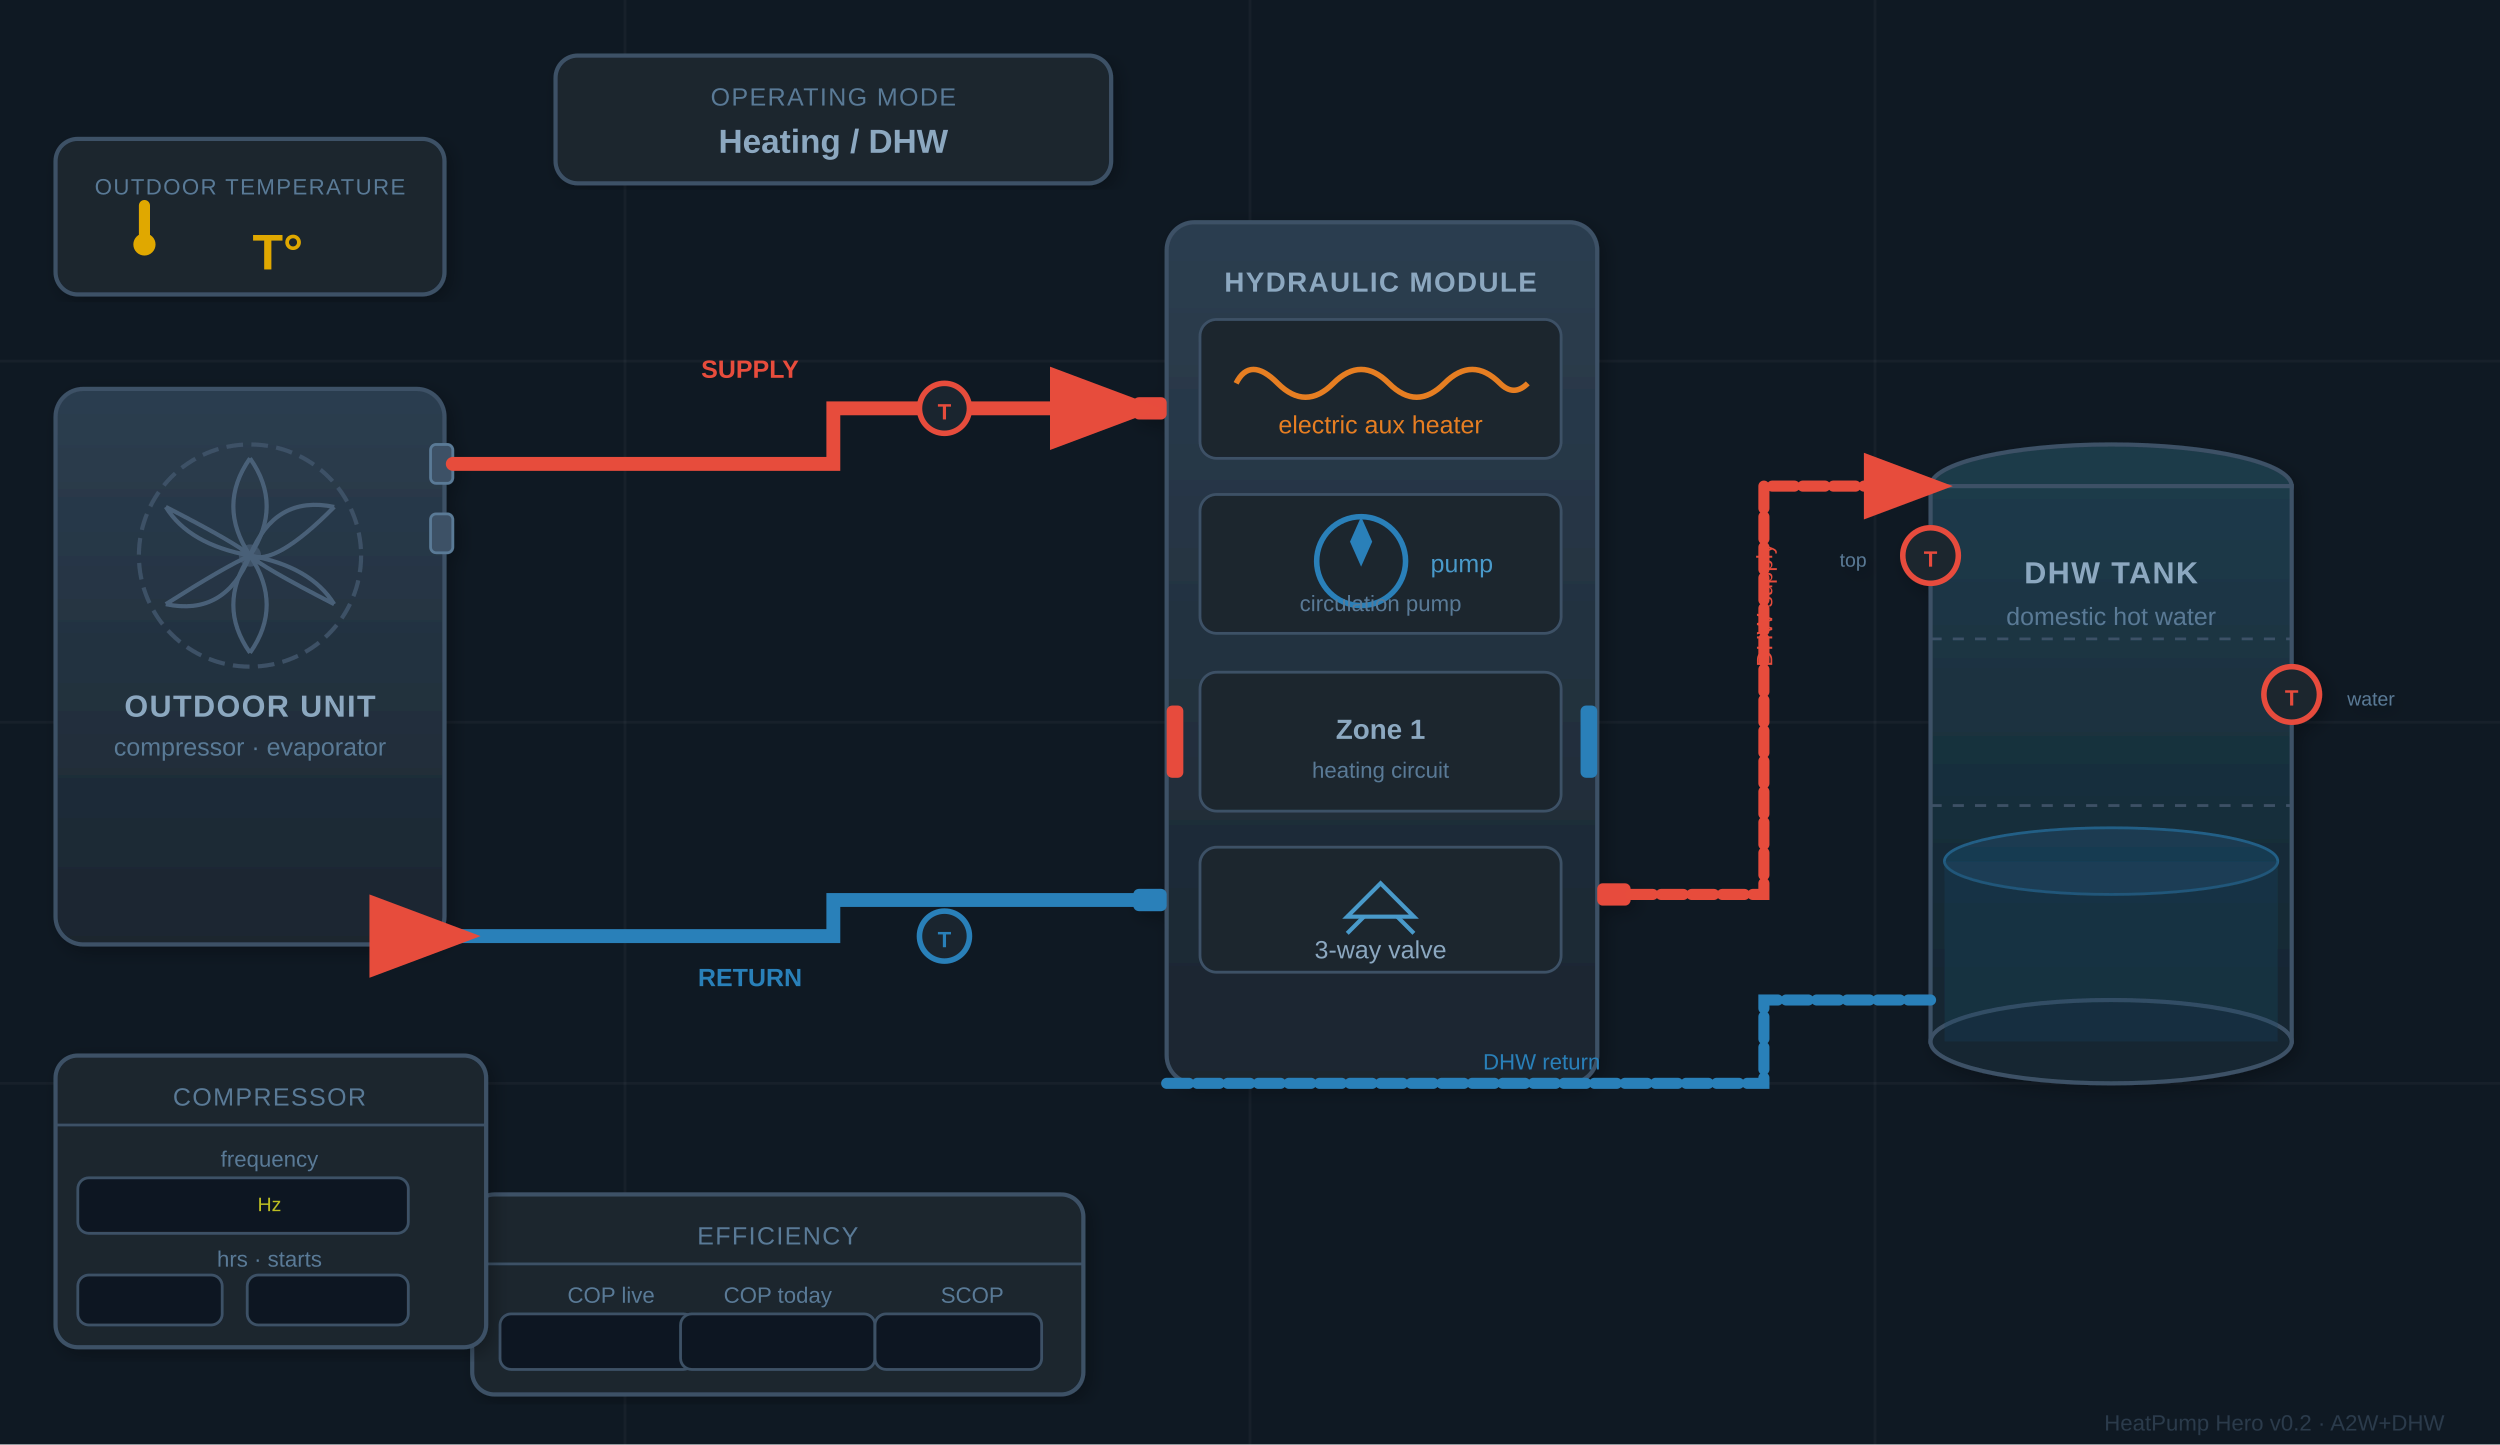
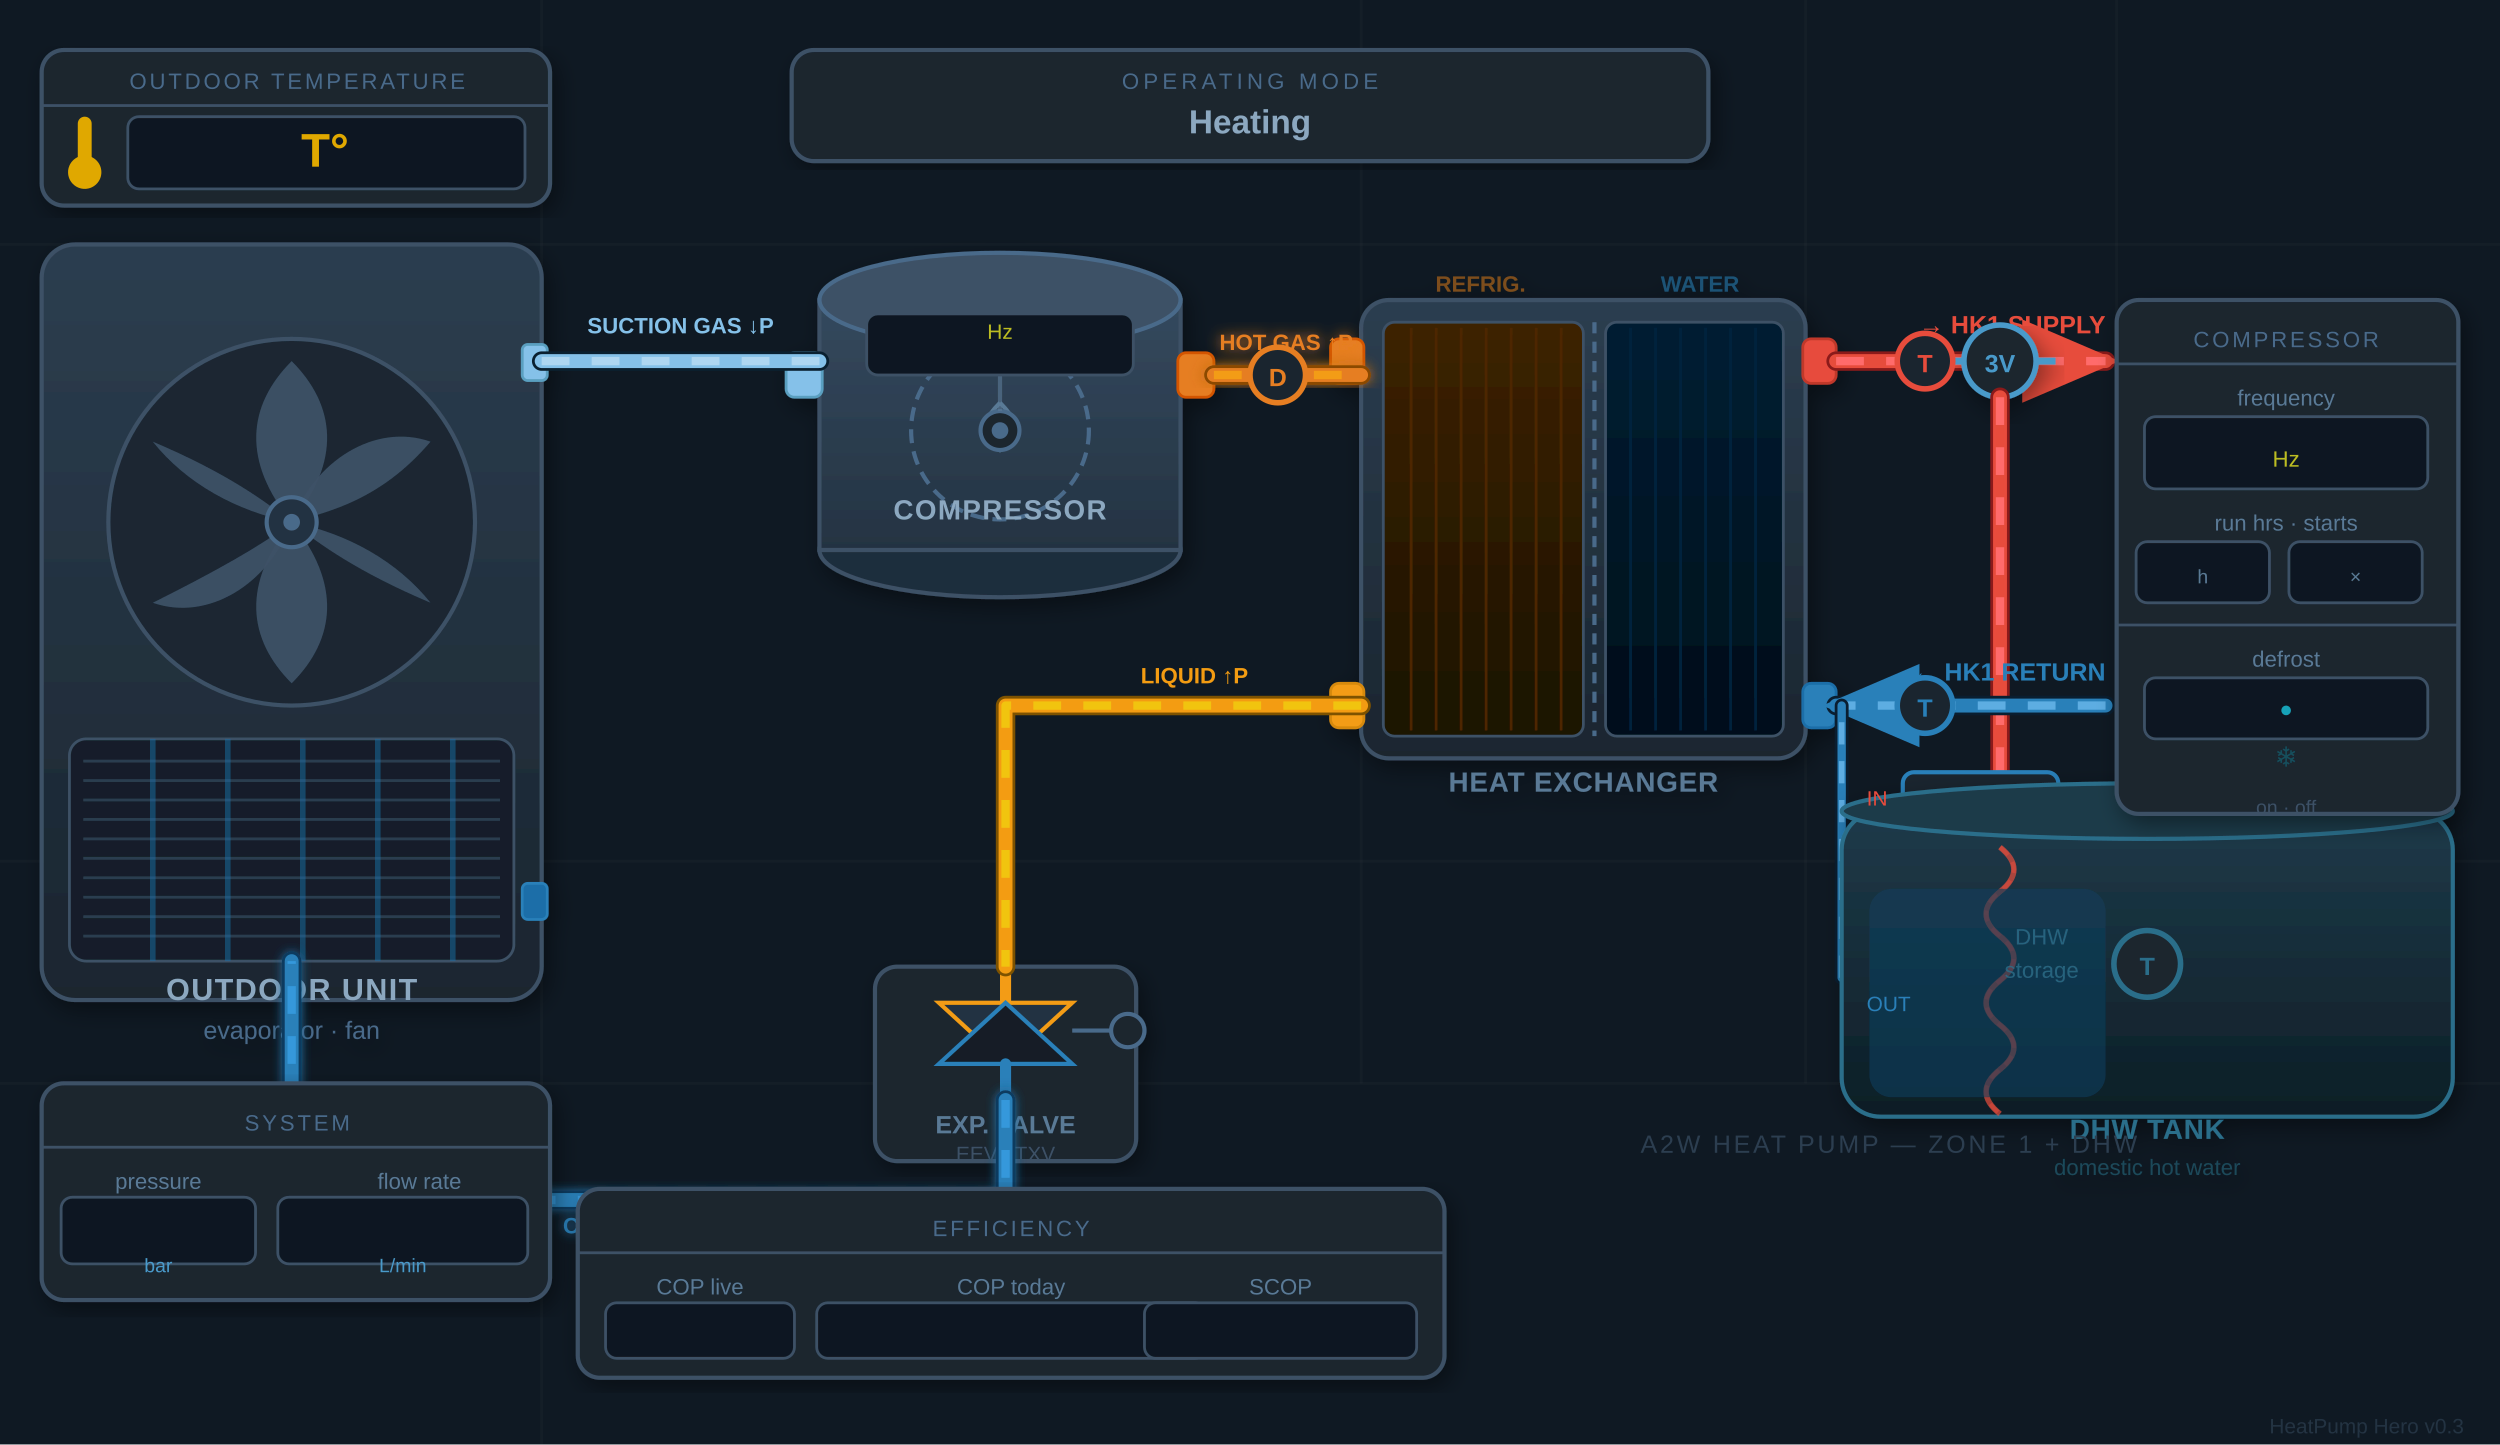
<svg xmlns="http://www.w3.org/2000/svg" viewBox="0 0 900 520" font-family="'Segoe UI', Arial, sans-serif">
  <defs>
-     <linearGradient id="grad-hot" x1="0" y1="0" x2="1" y2="0">
-       <stop offset="0%" stop-color="#c0392b" />
-       <stop offset="100%" stop-color="#e74c3c" />
-     </linearGradient>
-     <linearGradient id="grad-cold" x1="0" y1="0" x2="1" y2="0">
-       <stop offset="0%" stop-color="#1a6ea8" />
-       <stop offset="100%" stop-color="#2980b9" />
-     </linearGradient>
-     <linearGradient id="grad-unit" x1="0" y1="0" x2="0" y2="1">
+     <linearGradient id="g-dark" x1="0" y1="0" x2="0" y2="1">
      <stop offset="0%" stop-color="#2c3e50" />
      <stop offset="100%" stop-color="#1a252f" />
    </linearGradient>
-     <linearGradient id="grad-tank" x1="0" y1="0" x2="0" y2="1">
+     <linearGradient id="g-darker" x1="0" y1="0" x2="0" y2="1">
+       <stop offset="0%" stop-color="#1e2d3d" />
+       <stop offset="100%" stop-color="#131e27" />
+     </linearGradient>
+     <linearGradient id="g-comp" x1="0" y1="0" x2="0" y2="1">
+       <stop offset="0%" stop-color="#34495e" />
+       <stop offset="100%" stop-color="#243342" />
+     </linearGradient>
+     <linearGradient id="g-hx-refrig" x1="0" y1="0" x2="0" y2="1">
+       <stop offset="0%" stop-color="#3d2200" />
+       <stop offset="100%" stop-color="#1a1200" />
+     </linearGradient>
+     <linearGradient id="g-hx-water" x1="0" y1="0" x2="0" y2="1">
+       <stop offset="0%" stop-color="#001e33" />
+       <stop offset="100%" stop-color="#000e1a" />
+     </linearGradient>
+     <linearGradient id="g-dhw-tank" x1="0" y1="0" x2="0" y2="1">
      <stop offset="0%" stop-color="#1e3a4a" />
-       <stop offset="100%" stop-color="#142530" />
-     </linearGradient>
-     <filter id="shadow" x="-5%" y="-5%" width="110%" height="110%">
-       <feDropShadow dx="2" dy="2" stdDeviation="3" flood-color="#00000044" />
+       <stop offset="100%" stop-color="#0d1e26" />
+     </linearGradient>
+     <filter id="shadow" x="-8%" y="-8%" width="116%" height="116%">
+       <feDropShadow dx="2" dy="3" stdDeviation="4" flood-color="#00000066" />
    </filter>
-     <marker id="arrow-hot" markerWidth="8" markerHeight="8" refX="6" refY="3" orient="auto">
-       <path d="M0,0 L0,6 L8,3 z" fill="#e74c3c" />
-     </marker>
-     <marker id="arrow-cold" markerWidth="8" markerHeight="8" refX="6" refY="3" orient="auto">
-       <path d="M0,0 L0,6 L8,3 z" fill="#2980b9" />
-     </marker>
-     <marker id="arrow-hot-l" markerWidth="8" markerHeight="8" refX="2" refY="3" orient="auto-start-reverse">
-       <path d="M8,0 L8,6 L0,3 z" fill="#e74c3c" />
+     <filter id="glow-hot" x="-30%" y="-30%" width="160%" height="160%">
+       <feGaussianBlur in="SourceGraphic" stdDeviation="2.5" result="b" />
+       <feMerge>
+         <feMergeNode in="b" />
+         <feMergeNode in="SourceGraphic" />
+       </feMerge>
+     </filter>
+     <filter id="glow-cold" x="-30%" y="-30%" width="160%" height="160%">
+       <feGaussianBlur in="SourceGraphic" stdDeviation="2" result="b" />
+       <feMerge>
+         <feMergeNode in="b" />
+         <feMergeNode in="SourceGraphic" />
+       </feMerge>
+     </filter>
+     <marker id="m-discharge" markerWidth="7" markerHeight="7" refX="6" refY="3" orient="auto">
+       <path d="M0,0 L0,6 L7,3 z" fill="#e67e22" />
+     </marker>
+     <marker id="m-liquid" markerWidth="7" markerHeight="7" refX="6" refY="3" orient="auto">
+       <path d="M0,0 L0,6 L7,3 z" fill="#f39c12" />
+     </marker>
+     <marker id="m-cold" markerWidth="7" markerHeight="7" refX="6" refY="3" orient="auto">
+       <path d="M0,0 L0,6 L7,3 z" fill="#2980b9" />
+     </marker>
+     <marker id="m-suction" markerWidth="7" markerHeight="7" refX="6" refY="3" orient="auto">
+       <path d="M0,0 L0,6 L7,3 z" fill="#85c1e9" />
+     </marker>
+     <marker id="m-supply" markerWidth="7" markerHeight="7" refX="6" refY="3" orient="auto">
+       <path d="M0,0 L0,6 L7,3 z" fill="#e74c3c" />
+     </marker>
+     <marker id="m-return" markerWidth="7" markerHeight="7" refX="6" refY="3" orient="auto">
+       <path d="M0,0 L0,6 L7,3 z" fill="#2980b9" />
    </marker>
  </defs>
  <rect width="900" height="520" fill="#0f1923" />
-   <g stroke="#ffffff08" stroke-width="1">
-     <line x1="0" y1="130" x2="900" y2="130" />
-     <line x1="0" y1="260" x2="900" y2="260" />
+   <g stroke="#ffffff05" stroke-width="1">
+     <line x1="0" y1="88" x2="900" y2="88" />
+     <line x1="0" y1="310" x2="900" y2="310" />
    <line x1="0" y1="390" x2="900" y2="390" />
-     <line x1="225" y1="0" x2="225" y2="520" />
-     <line x1="450" y1="0" x2="450" y2="520" />
-     <line x1="675" y1="0" x2="675" y2="520" />
+     <line x1="195" y1="0" x2="195" y2="520" />
+     <line x1="490" y1="0" x2="490" y2="390" />
+     <line x1="650" y1="0" x2="650" y2="390" />
+     <line x1="762" y1="0" x2="762" y2="310" />
+   </g>
+   <g filter="url(#shadow)">
+     <rect x="285" y="18" width="330" height="40" rx="8" fill="#1a252f" stroke="#3d5166" stroke-width="1.5" />
+     <text x="450" y="32" text-anchor="middle" fill="#4a6a8a" font-size="8" letter-spacing="1.5">OPERATING MODE</text>
+     <rect x="305" y="36" width="290" height="16" rx="3" fill="transparent" id="hotspot-mode" data-hotspot-x="450" data-hotspot-y="44" />
+     <text x="450" y="48" text-anchor="middle" fill="#8ca8c0" font-size="12" font-weight="600">Heating</text>
+   </g>
+   <g filter="url(#shadow)">
+     <rect x="15" y="18" width="183" height="56" rx="8" fill="#1a252f" stroke="#3d5166" stroke-width="1.5" />
+     <text x="107" y="32" text-anchor="middle" fill="#4a6a8a" font-size="8" letter-spacing="1">OUTDOOR TEMPERATURE</text>
+     <line x1="15" y1="38" x2="198" y2="38" stroke="#3d5166" stroke-width="1" />
+     <rect x="28" y="42" width="5" height="17" rx="2.5" fill="#e0a800" />
+     <circle cx="30.5" cy="62" r="6" fill="#e0a800" />
+     <rect x="46" y="42" width="143" height="26" rx="4" fill="#0f1923" stroke="#3d5166" stroke-width="1" id="hotspot-outdoor-temp" data-hotspot-x="117" data-hotspot-y="55" />
+     <text x="117" y="60" text-anchor="middle" fill="#e0a800" font-size="17" font-weight="700">T°</text>
  </g>
  <g id="outdoor-unit" filter="url(#shadow)">
-     <rect x="20" y="140" width="140" height="200" rx="10" fill="url(#grad-unit)" stroke="#3d5166" stroke-width="1.5" />
-     <circle cx="90" cy="200" r="40" fill="none" stroke="#3d5166" stroke-width="1.5" stroke-dasharray="6,3" />
-     <circle cx="90" cy="200" r="4" fill="#3d5166" />
-     <g transform="translate(90,200)" stroke="#4a6178" stroke-width="1.5" fill="none">
-       <path d="M0,-35 Q12,-18 0,0 Q-12,-18 0,-35" />
-       <path d="M30.3,-17.5 Q9,4 0,0 Q9,-22 30.3,-17.5" />
-       <path d="M30.3,17.5 Q4,4 0,0 Q22,4 30.3,17.5" />
-       <path d="M0,35 Q-12,18 0,0 Q12,18 0,35" />
-       <path d="M-30.3,17.5 Q-9,4 0,0 Q-9,22 -30.3,17.5" />
-       <path d="M-30.3,-17.5 Q-4,-4 0,0 Q-22,-4 -30.3,-17.5" />
-     </g>
-     <text x="90" y="258" text-anchor="middle" fill="#8ca8c0" font-size="11" font-weight="600" letter-spacing="0.5">OUTDOOR UNIT</text>
-     <text x="90" y="272" text-anchor="middle" fill="#5a7a96" font-size="9">compressor · evaporator</text>
-     <rect x="155" y="160" width="8" height="14" rx="2" fill="#3d5166" stroke="#5a7a96" stroke-width="1" />
-     <rect x="155" y="185" width="8" height="14" rx="2" fill="#3d5166" stroke="#5a7a96" stroke-width="1" />
-   </g>
-   <g id="hydraulic-module" filter="url(#shadow)">
-     <rect x="420" y="80" width="155" height="310" rx="10" fill="url(#grad-unit)" stroke="#3d5166" stroke-width="1.5" />
-     <text x="497" y="105" text-anchor="middle" fill="#8ca8c0" font-size="10" font-weight="600" letter-spacing="0.5">HYDRAULIC MODULE</text>
-     <rect x="432" y="115" width="130" height="50" rx="6" fill="#1a252f" stroke="#3d5166" stroke-width="1" />
-     <path d="M 445 138 Q 450 128 460 138 Q 470 148 480 138 Q 490 128 500 138 Q 510 148 520 138 Q 530 128 540 138 Q 545 143 550 138" fill="none" stroke="#e67e22" stroke-width="2" />
-     <text x="497" y="156" text-anchor="middle" fill="#e67e22" font-size="9" id="hotspot-aux-heater" data-hotspot-x="497" data-hotspot-y="130">electric aux heater</text>
-     <rect x="432" y="178" width="130" height="50" rx="6" fill="#1a252f" stroke="#3d5166" stroke-width="1" />
-     <circle cx="490" cy="202" r="16" fill="none" stroke="#2980b9" stroke-width="2" />
-     <path d="M 490 186 L 494 195 L 490 204 L 486 195 Z" fill="#2980b9" />
-     <text x="515" y="206" fill="#4a9aca" font-size="9">pump</text>
-     <text x="497" y="220" text-anchor="middle" fill="#5a7a96" font-size="8">circulation pump</text>
-     <rect x="432" y="242" width="130" height="50" rx="6" fill="#1a252f" stroke="#3d5166" stroke-width="1" />
-     <text x="497" y="266" text-anchor="middle" fill="#8ca8c0" font-size="10" font-weight="600">Zone 1</text>
-     <text x="497" y="280" text-anchor="middle" fill="#5a7a96" font-size="8">heating circuit</text>
-     <rect x="420" y="254" width="6" height="26" rx="2" fill="#e74c3c" />
-     <rect x="569" y="254" width="6" height="26" rx="2" fill="#2980b9" />
-     <rect x="432" y="305" width="130" height="45" rx="6" fill="#1a252f" stroke="#3d5166" stroke-width="1" />
-     <polygon points="485,330 497,318 509,330" fill="none" stroke="#4a9aca" stroke-width="1.5" id="hotspot-three-way-valve" data-hotspot-x="497" data-hotspot-y="325" />
-     <line x1="491" y1="330" x2="485" y2="336" stroke="#4a9aca" stroke-width="1.5" />
-     <line x1="503" y1="330" x2="509" y2="336" stroke="#4a9aca" stroke-width="1.5" />
-     <text x="497" y="345" text-anchor="middle" fill="#8ca8c0" font-size="9">3-way valve</text>
-     <rect x="408" y="143" width="12" height="8" rx="2" fill="#e74c3c" id="hotspot-supply" data-hotspot-x="414" data-hotspot-y="147" />
-     <rect x="408" y="320" width="12" height="8" rx="2" fill="#2980b9" id="hotspot-return" data-hotspot-x="414" data-hotspot-y="324" />
-     <rect x="575" y="318" width="12" height="8" rx="2" fill="#e74c3c" id="hotspot-dhw-port" data-hotspot-x="581" data-hotspot-y="322" />
-   </g>
-   <path d="M 163 167 H 300 V 147 H 408" fill="none" stroke="#e74c3c" stroke-width="5" stroke-linecap="round" marker-end="url(#arrow-hot)" />
-   <path d="M 408 324 H 300 V 337 H 163" fill="none" stroke="#2980b9" stroke-width="5" stroke-linecap="round" marker-end="url(#arrow-hot-l)" />
-   <text x="270" y="136" text-anchor="middle" fill="#e74c3c" font-size="9" font-weight="600">SUPPLY</text>
-   <text x="270" y="355" text-anchor="middle" fill="#2980b9" font-size="9" font-weight="600">RETURN</text>
-   <circle cx="340" cy="147" r="9" fill="#1a252f" stroke="#e74c3c" stroke-width="2" id="hotspot-supply-temp" data-hotspot-x="340" data-hotspot-y="147" />
-   <text x="340" y="151" text-anchor="middle" fill="#e74c3c" font-size="8" font-weight="700">T</text>
-   <circle cx="340" cy="337" r="9" fill="#1a252f" stroke="#2980b9" stroke-width="2" id="hotspot-return-temp" data-hotspot-x="340" data-hotspot-y="337" />
-   <text x="340" y="341" text-anchor="middle" fill="#2980b9" font-size="8" font-weight="700">T</text>
+     <rect x="15" y="88" width="180" height="272" rx="12" fill="url(#g-dark)" stroke="#3d5166" stroke-width="1.5" />
+     <circle cx="105" cy="188" r="66" fill="#1a2733" stroke="#3d5166" stroke-width="1.5" />
+     <g transform="translate(105,188)">
+       <g>
+         <animateTransform attributeName="transform" type="rotate" from="0" to="360" dur="5s" repeatCount="indefinite" additive="sum" />
+         <path d="M0,-58 C16,-42 18,-22 0,0 C-18,-22 -16,-42 0,-58" fill="#3d5166" opacity="0.95" />
+         <path d="M50,-29 C32,-8 14,-4 0,0 C8,-22 30,-36 50,-29" fill="#3d5166" opacity="0.95" />
+         <path d="M50,29 C24,18 10,8 0,0 C20,4 38,14 50,29" fill="#3d5166" opacity="0.95" />
+         <path d="M0,58 C-16,42 -18,22 0,0 C18,22 16,42 0,58" fill="#3d5166" opacity="0.95" />
+         <path d="M-50,29 C-28,18 -10,8 0,0 C-8,22 -30,36 -50,29" fill="#3d5166" opacity="0.95" />
+         <path d="M-50,-29 C-24,-18 -10,-8 0,0 C-20,-4 -38,-14 -50,-29" fill="#3d5166" opacity="0.95" />
+       </g>
+       <circle r="9" fill="#243342" stroke="#4a6a8a" stroke-width="1.5" />
+       <circle r="3" fill="#4a6a8a" />
+     </g>
+     <rect x="25" y="266" width="160" height="80" rx="6" fill="#141f29" stroke="#3d5166" stroke-width="1" />
+     <g stroke="#2c3e50" stroke-width="1">
+       <line x1="30" y1="274" x2="180" y2="274" />
+       <line x1="30" y1="281" x2="180" y2="281" />
+       <line x1="30" y1="288" x2="180" y2="288" />
+       <line x1="30" y1="295" x2="180" y2="295" />
+       <line x1="30" y1="302" x2="180" y2="302" />
+       <line x1="30" y1="309" x2="180" y2="309" />
+       <line x1="30" y1="316" x2="180" y2="316" />
+       <line x1="30" y1="323" x2="180" y2="323" />
+       <line x1="30" y1="330" x2="180" y2="330" />
+       <line x1="30" y1="337" x2="180" y2="337" />
+     </g>
+     <g stroke="#1a6ea8" stroke-width="2" opacity="0.5">
+       <line x1="55" y1="266" x2="55" y2="346" />
+       <line x1="82" y1="266" x2="82" y2="346" />
+       <line x1="109" y1="266" x2="109" y2="346" />
+       <line x1="136" y1="266" x2="136" y2="346" />
+       <line x1="163" y1="266" x2="163" y2="346" />
+     </g>
+     <rect x="188" y="124" width="9" height="13" rx="2" fill="#85c1e9" stroke="#5a9fc0" stroke-width="1" />
+     <rect x="188" y="318" width="9" height="13" rx="2" fill="#1a6ea8" stroke="#2980b9" stroke-width="1" />
+     <text x="105" y="360" text-anchor="middle" fill="#8ca8c0" font-size="11" font-weight="600" letter-spacing="0.5">OUTDOOR UNIT</text>
+     <text x="105" y="374" text-anchor="middle" fill="#4a6a8a" font-size="9">evaporator · fan</text>
+   </g>
+   <g id="compressor" filter="url(#shadow)">
+     <ellipse cx="360" cy="198" rx="65" ry="17" fill="#1e2d3d" stroke="#3d5166" stroke-width="1.5" />
+     <rect x="295" y="108" width="130" height="90" fill="url(#g-comp)" stroke="#3d5166" stroke-width="1.5" />
+     <ellipse cx="360" cy="108" rx="65" ry="17" fill="#3d5166" stroke="#4a6a8a" stroke-width="1.5" />
+     <ellipse cx="360" cy="155" rx="32" ry="32" fill="none" stroke="#4a6a8a" stroke-width="1.5" stroke-dasharray="5 3" />
+     <path d="M360,145 C365,150 368,155 360,162 C352,155 355,150 360,145" fill="none" stroke="#5a7a96" stroke-width="1.5" />
+     <circle cx="360" cy="155" r="7" fill="#1a252f" stroke="#4a6a8a" stroke-width="1.5" />
+     <circle cx="360" cy="155" r="3" fill="#4a6a8a" />
+     <line x1="360" y1="148" x2="360" y2="130" stroke="#5a7a96" stroke-width="1.5" opacity="0.6">
+       <animate attributeName="y2" values="130;136;130" dur="0.4s" repeatCount="indefinite" />
+     </line>
+     <rect x="283" y="127" width="13" height="16" rx="3" fill="#85c1e9" stroke="#5a9fc0" stroke-width="1" />
+     <rect x="424" y="127" width="13" height="16" rx="3" fill="#e67e22" stroke="#d35400" stroke-width="1" />
+     <rect x="312" y="113" width="96" height="22" rx="4" fill="#0f1923" stroke="#3d5166" stroke-width="1" id="hotspot-compressor-freq" data-hotspot-x="360" data-hotspot-y="124" />
+     <text x="360" y="122" text-anchor="middle" fill="#bcbd22" font-size="7.5">Hz</text>
+     <text x="360" y="187" text-anchor="middle" fill="#8ca8c0" font-size="10" font-weight="600" letter-spacing="0.5">COMPRESSOR</text>
+   </g>
+   <g id="condenser" filter="url(#shadow)">
+     <rect x="490" y="108" width="160" height="165" rx="10" fill="url(#g-dark)" stroke="#3d5166" stroke-width="1.5" />
+     <rect x="498" y="116" width="72" height="149" rx="4" fill="url(#g-hx-refrig)" stroke="#3d5166" stroke-width="1" />
+     <g stroke="#4d2800" stroke-width="1">
+       <line x1="508" y1="118" x2="508" y2="263" />
+       <line x1="517" y1="118" x2="517" y2="263" />
+       <line x1="526" y1="118" x2="526" y2="263" />
+       <line x1="535" y1="118" x2="535" y2="263" />
+       <line x1="544" y1="118" x2="544" y2="263" />
+       <line x1="553" y1="118" x2="553" y2="263" />
+       <line x1="562" y1="118" x2="562" y2="263" />
+     </g>
+     <line x1="574" y1="116" x2="574" y2="265" stroke="#4a6a8a" stroke-width="1.5" stroke-dasharray="4 3" />
+     <rect x="578" y="116" width="64" height="149" rx="4" fill="url(#g-hx-water)" stroke="#3d5166" stroke-width="1" />
+     <g stroke="#00223d" stroke-width="1">
+       <line x1="587" y1="118" x2="587" y2="263" />
+       <line x1="596" y1="118" x2="596" y2="263" />
+       <line x1="605" y1="118" x2="605" y2="263" />
+       <line x1="614" y1="118" x2="614" y2="263" />
+       <line x1="623" y1="118" x2="623" y2="263" />
+       <line x1="632" y1="118" x2="632" y2="263" />
+     </g>
+     <text x="533" y="105" text-anchor="middle" fill="#7d4e1a" font-size="8" font-weight="600">REFRIG.</text>
+     <text x="612" y="105" text-anchor="middle" fill="#1a5276" font-size="8" font-weight="600">WATER</text>
+     <rect x="479" y="122" width="12" height="16" rx="3" fill="#e67e22" stroke="#d35400" stroke-width="1" />
+     <rect x="479" y="246" width="12" height="16" rx="3" fill="#f39c12" stroke="#d68910" stroke-width="1" />
+     <rect x="649" y="122" width="12" height="16" rx="3" fill="#e74c3c" stroke="#c0392b" stroke-width="1" />
+     <rect x="649" y="246" width="12" height="16" rx="3" fill="#2980b9" stroke="#1a6ea8" stroke-width="1" />
+     <text x="570" y="285" text-anchor="middle" fill="#5a7a96" font-size="10" font-weight="600" letter-spacing="0.3">HEAT EXCHANGER</text>
+   </g>
+   <g id="expansion-valve" filter="url(#shadow)">
+     <rect x="315" y="348" width="94" height="70" rx="8" fill="#1a252f" stroke="#3d5166" stroke-width="1.5" />
+     <line x1="362" y1="348" x2="362" y2="361" stroke="#f39c12" stroke-width="4" stroke-linecap="round" />
+     <polygon points="338,361 386,361 362,383" fill="#243342" stroke="#f39c12" stroke-width="1.5" />
+     <polygon points="338,383 386,383 362,361" fill="#131e27" stroke="#2980b9" stroke-width="1.5" />
+     <line x1="362" y1="383" x2="362" y2="396" stroke="#2980b9" stroke-width="4" stroke-linecap="round" />
+     <line x1="386" y1="371" x2="400" y2="371" stroke="#4a6a8a" stroke-width="1.5" />
+     <circle cx="406" cy="371" r="6" fill="#1a252f" stroke="#4a6a8a" stroke-width="1.5" />
+     <text x="362" y="408" text-anchor="middle" fill="#5a7a96" font-size="9" font-weight="600">EXP. VALVE</text>
+     <text x="362" y="418" text-anchor="middle" fill="#3d5166" font-size="7.5">EEV / TXV</text>
+   </g>
+   <g filter="url(#glow-hot)">
+     <path d="M437,135 H490" fill="none" stroke="#8b4800" stroke-width="7" stroke-linecap="round" />
+     <path d="M437,135 H490" fill="none" stroke="#e67e22" stroke-width="5" stroke-linecap="round" />
+     <path d="M437,135 H490" fill="none" stroke="#f39c12" stroke-width="3" stroke-dasharray="10 8">
+       <animate attributeName="stroke-dashoffset" from="18" to="0" dur="0.9s" repeatCount="indefinite" />
+     </path>
+     <text x="463" y="126" text-anchor="middle" fill="#e67e22" font-size="8" font-weight="600">HOT GAS ↑P</text>
+   </g>
+   <circle cx="460" cy="135" r="10" fill="#1a252f" stroke="#e67e22" stroke-width="2" id="hotspot-discharge" data-hotspot-x="460" data-hotspot-y="115" />
+   <text x="460" y="139" text-anchor="middle" fill="#e67e22" font-size="9" font-weight="700">D</text>
+   <g>
+     <path d="M490,254 H362 V348" fill="none" stroke="#7d5200" stroke-width="7" stroke-linecap="round" stroke-linejoin="round" />
+     <path d="M490,254 H362 V348" fill="none" stroke="#f39c12" stroke-width="5" stroke-linecap="round" stroke-linejoin="round" />
+     <path d="M490,254 H362 V348" fill="none" stroke="#f1c40f" stroke-width="3" stroke-dasharray="10 8" stroke-linejoin="round">
+       <animate attributeName="stroke-dashoffset" from="18" to="0" dur="2.4s" repeatCount="indefinite" />
+     </path>
+     <text x="430" y="246" text-anchor="middle" fill="#f39c12" font-size="8" font-weight="600">LIQUID ↑P</text>
+   </g>
+   <g filter="url(#glow-cold)">
+     <path d="M362,396 V432 H105 V346" fill="none" stroke="#0a3a5e" stroke-width="7" stroke-linecap="round" stroke-linejoin="round" />
+     <path d="M362,396 V432 H105 V346" fill="none" stroke="#2980b9" stroke-width="5" stroke-linecap="round" stroke-linejoin="round" />
+     <path d="M362,396 V432 H105 V346" fill="none" stroke="#3498db" stroke-width="3" stroke-dasharray="10 8" stroke-linejoin="round">
+       <animate attributeName="stroke-dashoffset" from="18" to="0" dur="2.6s" repeatCount="indefinite" />
+     </path>
+     <text x="228" y="444" text-anchor="middle" fill="#2980b9" font-size="8" font-weight="600">COLD MIX ↓P</text>
+   </g>
+   <g>
+     <path d="M195,130 H295" fill="none" stroke="#0a2030" stroke-width="7" stroke-linecap="round" />
+     <path d="M195,130 H295" fill="none" stroke="#85c1e9" stroke-width="5" stroke-linecap="round" />
+     <path d="M195,130 H295" fill="none" stroke="#aed6f1" stroke-width="3" stroke-dasharray="10 8">
+       <animate attributeName="stroke-dashoffset" from="18" to="0" dur="1.2s" repeatCount="indefinite" />
+     </path>
+     <text x="245" y="120" text-anchor="middle" fill="#85c1e9" font-size="8" font-weight="600">SUCTION GAS ↓P</text>
+   </g>
+   <path d="M661,130 H758" fill="none" stroke="#8b1a1a" stroke-width="7" stroke-linecap="round" />
+   <path d="M661,130 H758" fill="none" stroke="#e74c3c" stroke-width="5" stroke-linecap="round" marker-end="url(#m-supply)" />
+   <path d="M661,130 H758" fill="none" stroke="#ff6b6b" stroke-width="3" stroke-dasharray="10 8">
+     <animate attributeName="stroke-dashoffset" from="18" to="0" dur="1.8s" repeatCount="indefinite" />
+   </path>
+   <text x="758" y="120" text-anchor="end" fill="#e74c3c" font-size="9" font-weight="600">→ HK1 SUPPLY</text>
+   <g id="three-way-valve" filter="url(#shadow)">
+     <circle cx="720" cy="130" r="13" fill="#1a252f" stroke="#4a9aca" stroke-width="2" />
+     <line x1="707" y1="130" x2="700" y2="130" stroke="#4a9aca" stroke-width="2.5" />
+     <line x1="733" y1="130" x2="740" y2="130" stroke="#4a9aca" stroke-width="2.5" />
+     <line x1="720" y1="143" x2="720" y2="150" stroke="#4a9aca" stroke-width="2.5" />
+     <text x="720" y="134" text-anchor="middle" fill="#4a9aca" font-size="9" font-weight="700">3V</text>
+   </g>
+   <path d="M720,143 V292" fill="none" stroke="#8b1a1a" stroke-width="7" stroke-linecap="round" />
+   <path d="M720,143 V292" fill="none" stroke="#e74c3c" stroke-width="5" stroke-linecap="round" />
+   <path d="M720,143 V292" fill="none" stroke="#ff6b6b" stroke-width="3" stroke-dasharray="10 8">
+     <animate attributeName="stroke-dashoffset" from="18" to="0" dur="1.4s" repeatCount="indefinite" />
+   </path>
+   <path d="M758,254 H661" fill="none" stroke="#0a1e30" stroke-width="7" stroke-linecap="round" />
+   <path d="M758,254 H661" fill="none" stroke="#2980b9" stroke-width="5" stroke-linecap="round" marker-end="url(#m-return)" />
+   <path d="M758,254 H661" fill="none" stroke="#5dade2" stroke-width="3" stroke-dasharray="10 8">
+     <animate attributeName="stroke-dashoffset" from="18" to="0" dur="1.8s" repeatCount="indefinite" />
+   </path>
+   <text x="758" y="245" text-anchor="end" fill="#2980b9" font-size="9" font-weight="600">← HK1 RETURN</text>
+   <path d="M663,352 V254" fill="none" stroke="#0a1e30" stroke-width="5" stroke-linecap="round" />
+   <path d="M663,352 V254" fill="none" stroke="#2980b9" stroke-width="3" stroke-linecap="round" />
+   <path d="M663,352 V254" fill="none" stroke="#5dade2" stroke-width="2" stroke-dasharray="8 6">
+     <animate attributeName="stroke-dashoffset" from="14" to="0" dur="1.6s" repeatCount="indefinite" />
+   </path>
+   <circle cx="693" cy="130" r="10" fill="#1a252f" stroke="#e74c3c" stroke-width="2" id="hotspot-supply-temp" data-hotspot-x="693" data-hotspot-y="130" />
+   <text x="693" y="134" text-anchor="middle" fill="#e74c3c" font-size="9" font-weight="700">T</text>
+   <circle cx="693" cy="254" r="10" fill="#1a252f" stroke="#2980b9" stroke-width="2" id="hotspot-return-temp" data-hotspot-x="693" data-hotspot-y="254" />
+   <text x="693" y="258" text-anchor="middle" fill="#2980b9" font-size="9" font-weight="700">T</text>
+   <rect x="685" y="278" width="56" height="18" rx="4" fill="#1a252f" stroke="#2980b9" stroke-width="1.5" id="hotspot-flow" data-hotspot-x="713" data-hotspot-y="287" />
+   <text x="713" y="290" text-anchor="middle" fill="#4a9aca" font-size="8">⟳ flow</text>
  <g id="dhw-tank" filter="url(#shadow)">
-     <ellipse cx="760" cy="175" rx="65" ry="15" fill="#1e3a4a" stroke="#3d5166" stroke-width="1.5" />
-     <rect x="695" y="175" width="130" height="200" fill="url(#grad-tank)" stroke="#3d5166" stroke-width="1.5" />
-     <ellipse cx="760" cy="375" rx="65" ry="15" fill="#142530" stroke="#3d5166" stroke-width="1.5" />
-     <ellipse cx="760" cy="310" rx="60" ry="12" fill="#1a4560" stroke="#2980b9" stroke-width="1" opacity="0.6" />
-     <rect x="700" y="310" width="120" height="65" fill="#1a4560" opacity="0.3" />
-     <line x1="695" y1="230" x2="825" y2="230" stroke="#3d5166" stroke-width="1" stroke-dasharray="4,4" />
-     <line x1="695" y1="290" x2="825" y2="290" stroke="#3d5166" stroke-width="1" stroke-dasharray="4,4" />
-     <text x="760" y="210" text-anchor="middle" fill="#8ca8c0" font-size="11" font-weight="600" letter-spacing="0.5">DHW TANK</text>
-     <text x="760" y="225" text-anchor="middle" fill="#5a7a96" font-size="9">domestic hot water</text>
-     <circle cx="825" cy="250" r="10" fill="#1a252f" stroke="#e74c3c" stroke-width="2" id="hotspot-dhw-temp" data-hotspot-x="825" data-hotspot-y="250" />
-     <text x="825" y="254" text-anchor="middle" fill="#e74c3c" font-size="8" font-weight="700">T</text>
-     <text x="845" y="254" fill="#5a7a96" font-size="7">water</text>
-     <circle cx="695" cy="200" r="10" fill="#1a252f" stroke="#e74c3c" stroke-width="2" id="hotspot-dhw-top-temp" data-hotspot-x="695" data-hotspot-y="200" />
-     <text x="695" y="204" text-anchor="middle" fill="#e74c3c" font-size="8" font-weight="700">T</text>
-     <text x="672" y="204" text-anchor="end" fill="#5a7a96" font-size="7">top</text>
-   </g>
-   <path d="M 587 322 H 635 V 175 H 695" fill="none" stroke="#e74c3c" stroke-width="4" stroke-linecap="round" stroke-dasharray="8,3" marker-end="url(#arrow-hot)" />
-   <text x="638" y="240" fill="#e74c3c" font-size="8" transform="rotate(-90,638,240)">DHW supply</text>
-   <path d="M 695 360 H 635 V 390 H 420" fill="none" stroke="#2980b9" stroke-width="4" stroke-linecap="round" stroke-dasharray="8,3" />
-   <text x="555" y="385" text-anchor="middle" fill="#2980b9" font-size="8">DHW return</text>
+     <rect x="663" y="292" width="220" height="110" rx="14" fill="url(#g-dhw-tank)" stroke="#2c6e8a" stroke-width="1.5" />
+     <ellipse cx="773" cy="292" rx="110" ry="10" fill="#1e3a4a" stroke="#2c6e8a" stroke-width="1.5" />
+     <path d="M720,305 Q730,313 720,321 Q710,329 720,337 Q730,345 720,353 Q710,361 720,369 Q730,377 720,385 Q710,393 720,401" fill="none" stroke="#e74c3c" stroke-width="2" opacity="0.7" />
+     <path d="M720,305 Q730,313 720,321 Q710,329 720,337 Q730,345 720,353 Q710,361 720,369 Q730,377 720,385 Q710,393 720,401" fill="none" stroke="#e74c3c" stroke-width="1.5" stroke-dasharray="4 3" opacity="0.5">
+       <animate attributeName="stroke-dashoffset" from="7" to="0" dur="1.0s" repeatCount="indefinite" />
+     </path>
+     <rect x="673" y="320" width="85" height="75" rx="8" fill="#0d3d5c" opacity="0.6" />
+     <text x="735" y="340" text-anchor="middle" fill="#2c6e8a" font-size="8" opacity="0.8">DHW</text>
+     <text x="735" y="352" text-anchor="middle" fill="#2c6e8a" font-size="8" opacity="0.8">storage</text>
+     <circle cx="773" cy="347" r="12" fill="#1a252f" stroke="#2c6e8a" stroke-width="2" id="hotspot-dhw-temp" data-hotspot-x="773" data-hotspot-y="347" />
+     <text x="773" y="351" text-anchor="middle" fill="#2c6e8a" font-size="9" font-weight="700">T</text>
+     <text x="773" y="410" text-anchor="middle" fill="#2c6e8a" font-size="10" font-weight="600" letter-spacing="0.3">DHW TANK</text>
+     <text x="773" y="423" text-anchor="middle" fill="#1e4a5a" font-size="8">domestic hot water</text>
+     <text x="672" y="290" fill="#e74c3c" font-size="7.5">IN</text>
+     <text x="672" y="364" fill="#2980b9" font-size="7.5">OUT</text>
+   </g>
+   <g id="comp-stats" filter="url(#shadow)">
+     <rect x="762" y="108" width="123" height="185" rx="8" fill="#1a252f" stroke="#3d5166" stroke-width="1.5" />
+     <text x="823" y="125" text-anchor="middle" fill="#4a6a8a" font-size="8" letter-spacing="1">COMPRESSOR</text>
+     <line x1="762" y1="131" x2="885" y2="131" stroke="#3d5166" stroke-width="1" />
+     <text x="823" y="146" text-anchor="middle" fill="#5a7a96" font-size="8">frequency</text>
+     <rect x="772" y="150" width="102" height="26" rx="4" fill="#0f1923" stroke="#3d5166" stroke-width="1" id="hotspot-comp-freq-panel" data-hotspot-x="823" data-hotspot-y="163" />
+     <text x="823" y="168" text-anchor="middle" fill="#bcbd22" font-size="8">Hz</text>
+     <text x="823" y="191" text-anchor="middle" fill="#5a7a96" font-size="8">run hrs · starts</text>
+     <rect x="769" y="195" width="48" height="22" rx="4" fill="#0f1923" stroke="#3d5166" stroke-width="1" id="hotspot-comp-hours" data-hotspot-x="793" data-hotspot-y="206" />
+     <rect x="824" y="195" width="48" height="22" rx="4" fill="#0f1923" stroke="#3d5166" stroke-width="1" id="hotspot-comp-starts" data-hotspot-x="848" data-hotspot-y="206" />
+     <text x="793" y="210" text-anchor="middle" fill="#5a7a96" font-size="7">h</text>
+     <text x="848" y="210" text-anchor="middle" fill="#5a7a96" font-size="7">×</text>
+     <line x1="762" y1="225" x2="885" y2="225" stroke="#3d5166" stroke-width="1" />
+     <text x="823" y="240" text-anchor="middle" fill="#5a7a96" font-size="8">defrost</text>
+     <rect x="772" y="244" width="102" height="22" rx="4" fill="#0f1923" stroke="#3d5166" stroke-width="1" id="hotspot-defrost" data-hotspot-x="823" data-hotspot-y="255" />
+     <text x="823" y="258" text-anchor="middle" fill="#17a2b8" font-size="8">●</text>
+     <text x="823" y="276" text-anchor="middle" fill="#17a2b855" font-size="10">❄</text>
+     <text x="823" y="293" text-anchor="middle" fill="#3d5166" font-size="7">on · off</text>
+   </g>
  <g filter="url(#shadow)">
-     <rect x="20" y="50" width="140" height="56" rx="8" fill="#1a252f" stroke="#3d5166" stroke-width="1.5" />
-     <text x="90" y="70" text-anchor="middle" fill="#5a7a96" font-size="8" letter-spacing="0.5">OUTDOOR TEMPERATURE</text>
-     <circle cx="52" cy="88" r="4" fill="#e0a800" />
-     <rect x="50" y="72" width="4" height="16" rx="2" fill="#e0a800" />
-     <text x="100" y="97" text-anchor="middle" fill="#e0a800" font-size="18" font-weight="700" id="hotspot-outdoor-temp" data-hotspot-x="100" data-hotspot-y="88">T°</text>
+     <rect x="15" y="390" width="183" height="78" rx="8" fill="#1a252f" stroke="#3d5166" stroke-width="1.5" />
+     <text x="107" y="407" text-anchor="middle" fill="#4a6a8a" font-size="8" letter-spacing="1">SYSTEM</text>
+     <line x1="15" y1="413" x2="198" y2="413" stroke="#3d5166" stroke-width="1" />
+     <text x="57" y="428" text-anchor="middle" fill="#5a7a96" font-size="8">pressure</text>
+     <text x="151" y="428" text-anchor="middle" fill="#5a7a96" font-size="8">flow rate</text>
+     <rect x="22" y="431" width="70" height="24" rx="4" fill="#0f1923" stroke="#3d5166" stroke-width="1" id="hotspot-pressure" data-hotspot-x="57" data-hotspot-y="443" />
+     <rect x="100" y="431" width="90" height="24" rx="4" fill="#0f1923" stroke="#3d5166" stroke-width="1" id="hotspot-waterflow" data-hotspot-x="145" data-hotspot-y="443" />
+     <text x="57" y="458" text-anchor="middle" fill="#4a9aca" font-size="7">bar</text>
+     <text x="145" y="458" text-anchor="middle" fill="#4a9aca" font-size="7">L/min</text>
  </g>
  <g filter="url(#shadow)">
-     <rect x="170" y="430" width="220" height="72" rx="8" fill="#1a252f" stroke="#3d5166" stroke-width="1.5" />
-     <text x="280" y="448" text-anchor="middle" fill="#5a7a96" font-size="9" letter-spacing="0.5">EFFICIENCY</text>
-     <line x1="170" y1="455" x2="390" y2="455" stroke="#3d5166" stroke-width="1" />
-     <text x="220" y="469" text-anchor="middle" fill="#5a7a96" font-size="8">COP live</text>
-     <text x="280" y="469" text-anchor="middle" fill="#5a7a96" font-size="8">COP today</text>
-     <text x="350" y="469" text-anchor="middle" fill="#5a7a96" font-size="8">SCOP</text>
-     <rect x="180" y="473" width="70" height="20" rx="4" fill="#0f1923" stroke="#3d5166" stroke-width="1" id="hotspot-cop-live" data-hotspot-x="215" data-hotspot-y="483" />
-     <rect x="245" y="473" width="70" height="20" rx="4" fill="#0f1923" stroke="#3d5166" stroke-width="1" id="hotspot-cop-daily" data-hotspot-x="280" data-hotspot-y="483" />
-     <rect x="315" y="473" width="60" height="20" rx="4" fill="#0f1923" stroke="#3d5166" stroke-width="1" id="hotspot-scop" data-hotspot-x="345" data-hotspot-y="483" />
-   </g>
-   <g filter="url(#shadow)">
-     <rect x="200" y="20" width="200" height="46" rx="8" fill="#1a252f" stroke="#3d5166" stroke-width="1.5" />
-     <text x="300" y="38" text-anchor="middle" fill="#5a7a96" font-size="9" letter-spacing="0.5">OPERATING MODE</text>
-     <text x="300" y="55" text-anchor="middle" fill="#8ca8c0" font-size="12" font-weight="600" id="hotspot-mode" data-hotspot-x="300" data-hotspot-y="46">Heating / DHW</text>
-   </g>
-   <g filter="url(#shadow)">
-     <rect x="20" y="380" width="155" height="105" rx="8" fill="#1a252f" stroke="#3d5166" stroke-width="1.5" />
-     <text x="97" y="398" text-anchor="middle" fill="#5a7a96" font-size="9" letter-spacing="0.5">COMPRESSOR</text>
-     <line x1="20" y1="405" x2="175" y2="405" stroke="#3d5166" stroke-width="1" />
-     <text x="97" y="420" text-anchor="middle" fill="#5a7a96" font-size="8">frequency</text>
-     <rect x="28" y="424" width="119" height="20" rx="4" fill="#0f1923" stroke="#3d5166" stroke-width="1" id="hotspot-compressor-freq" data-hotspot-x="87" data-hotspot-y="434" />
-     <text x="97" y="436" text-anchor="middle" fill="#bcbd22" font-size="7">Hz</text>
-     <text x="97" y="456" text-anchor="middle" fill="#5a7a96" font-size="8">hrs · starts</text>
-     <rect x="28" y="459" width="52" height="18" rx="4" fill="#0f1923" stroke="#3d5166" stroke-width="1" id="hotspot-comp-hours" data-hotspot-x="54" data-hotspot-y="468" />
-     <rect x="89" y="459" width="58" height="18" rx="4" fill="#0f1923" stroke="#3d5166" stroke-width="1" id="hotspot-comp-starts" data-hotspot-x="118" data-hotspot-y="468" />
-   </g>
-   <text x="880" y="515" text-anchor="end" fill="#3d5166" font-size="8" opacity="0.6">HeatPump Hero v0.2 · A2W+DHW</text>
+     <rect x="208" y="428" width="312" height="68" rx="8" fill="#1a252f" stroke="#3d5166" stroke-width="1.5" />
+     <text x="364" y="445" text-anchor="middle" fill="#4a6a8a" font-size="8" letter-spacing="1">EFFICIENCY</text>
+     <line x1="208" y1="451" x2="520" y2="451" stroke="#3d5166" stroke-width="1" />
+     <text x="252" y="466" text-anchor="middle" fill="#5a7a96" font-size="8">COP live</text>
+     <text x="364" y="466" text-anchor="middle" fill="#5a7a96" font-size="8">COP today</text>
+     <text x="461" y="466" text-anchor="middle" fill="#5a7a96" font-size="8">SCOP</text>
+     <rect x="218" y="469" width="68" height="20" rx="4" fill="#0f1923" stroke="#3d5166" stroke-width="1" id="hotspot-cop-live" data-hotspot-x="252" data-hotspot-y="479" />
+     <rect x="294" y="469" width="140" height="20" rx="4" fill="#0f1923" stroke="#3d5166" stroke-width="1" id="hotspot-cop-daily" data-hotspot-x="364" data-hotspot-y="479" />
+     <rect x="412" y="469" width="98" height="20" rx="4" fill="#0f1923" stroke="#3d5166" stroke-width="1" id="hotspot-scop" data-hotspot-x="461" data-hotspot-y="479" />
+   </g>
+   <text x="680" y="415" text-anchor="middle" fill="#2c3e50" font-size="9" letter-spacing="1">A2W HEAT PUMP — ZONE 1 + DHW</text>
+   <text x="887" y="516" text-anchor="end" fill="#2c3e50" font-size="7.5" opacity="0.7">HeatPump Hero v0.3</text>
</svg>
